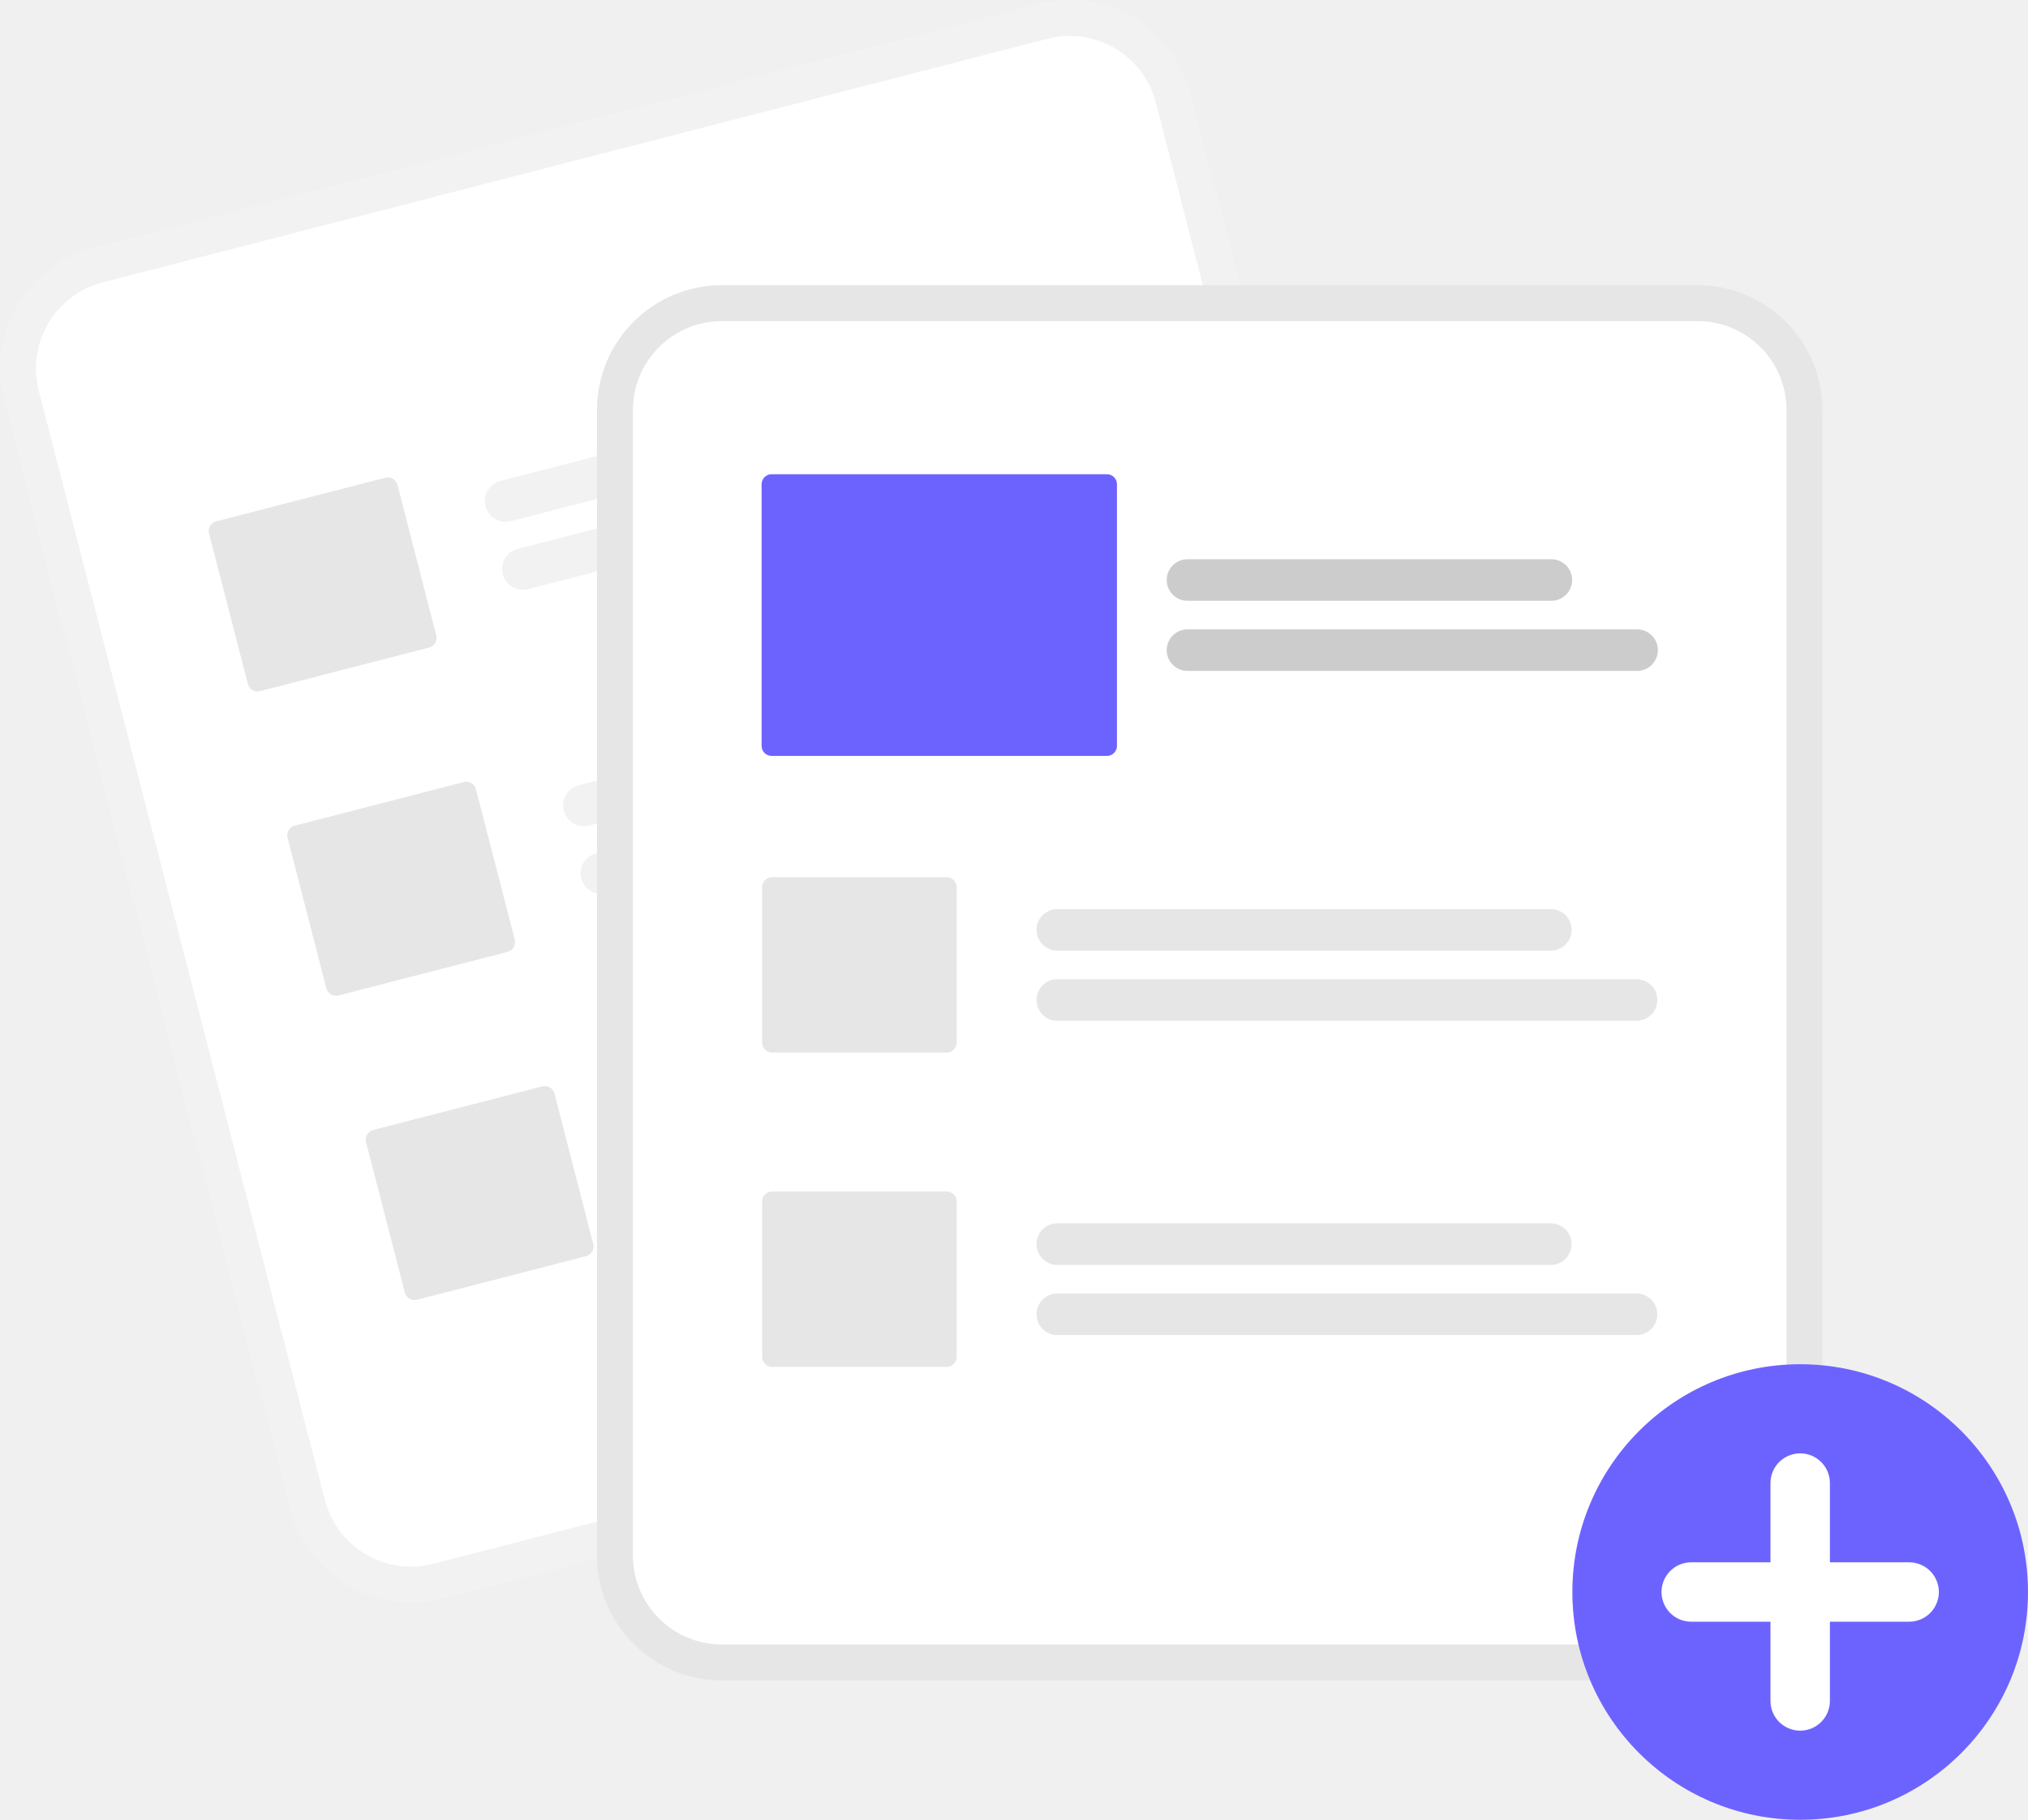
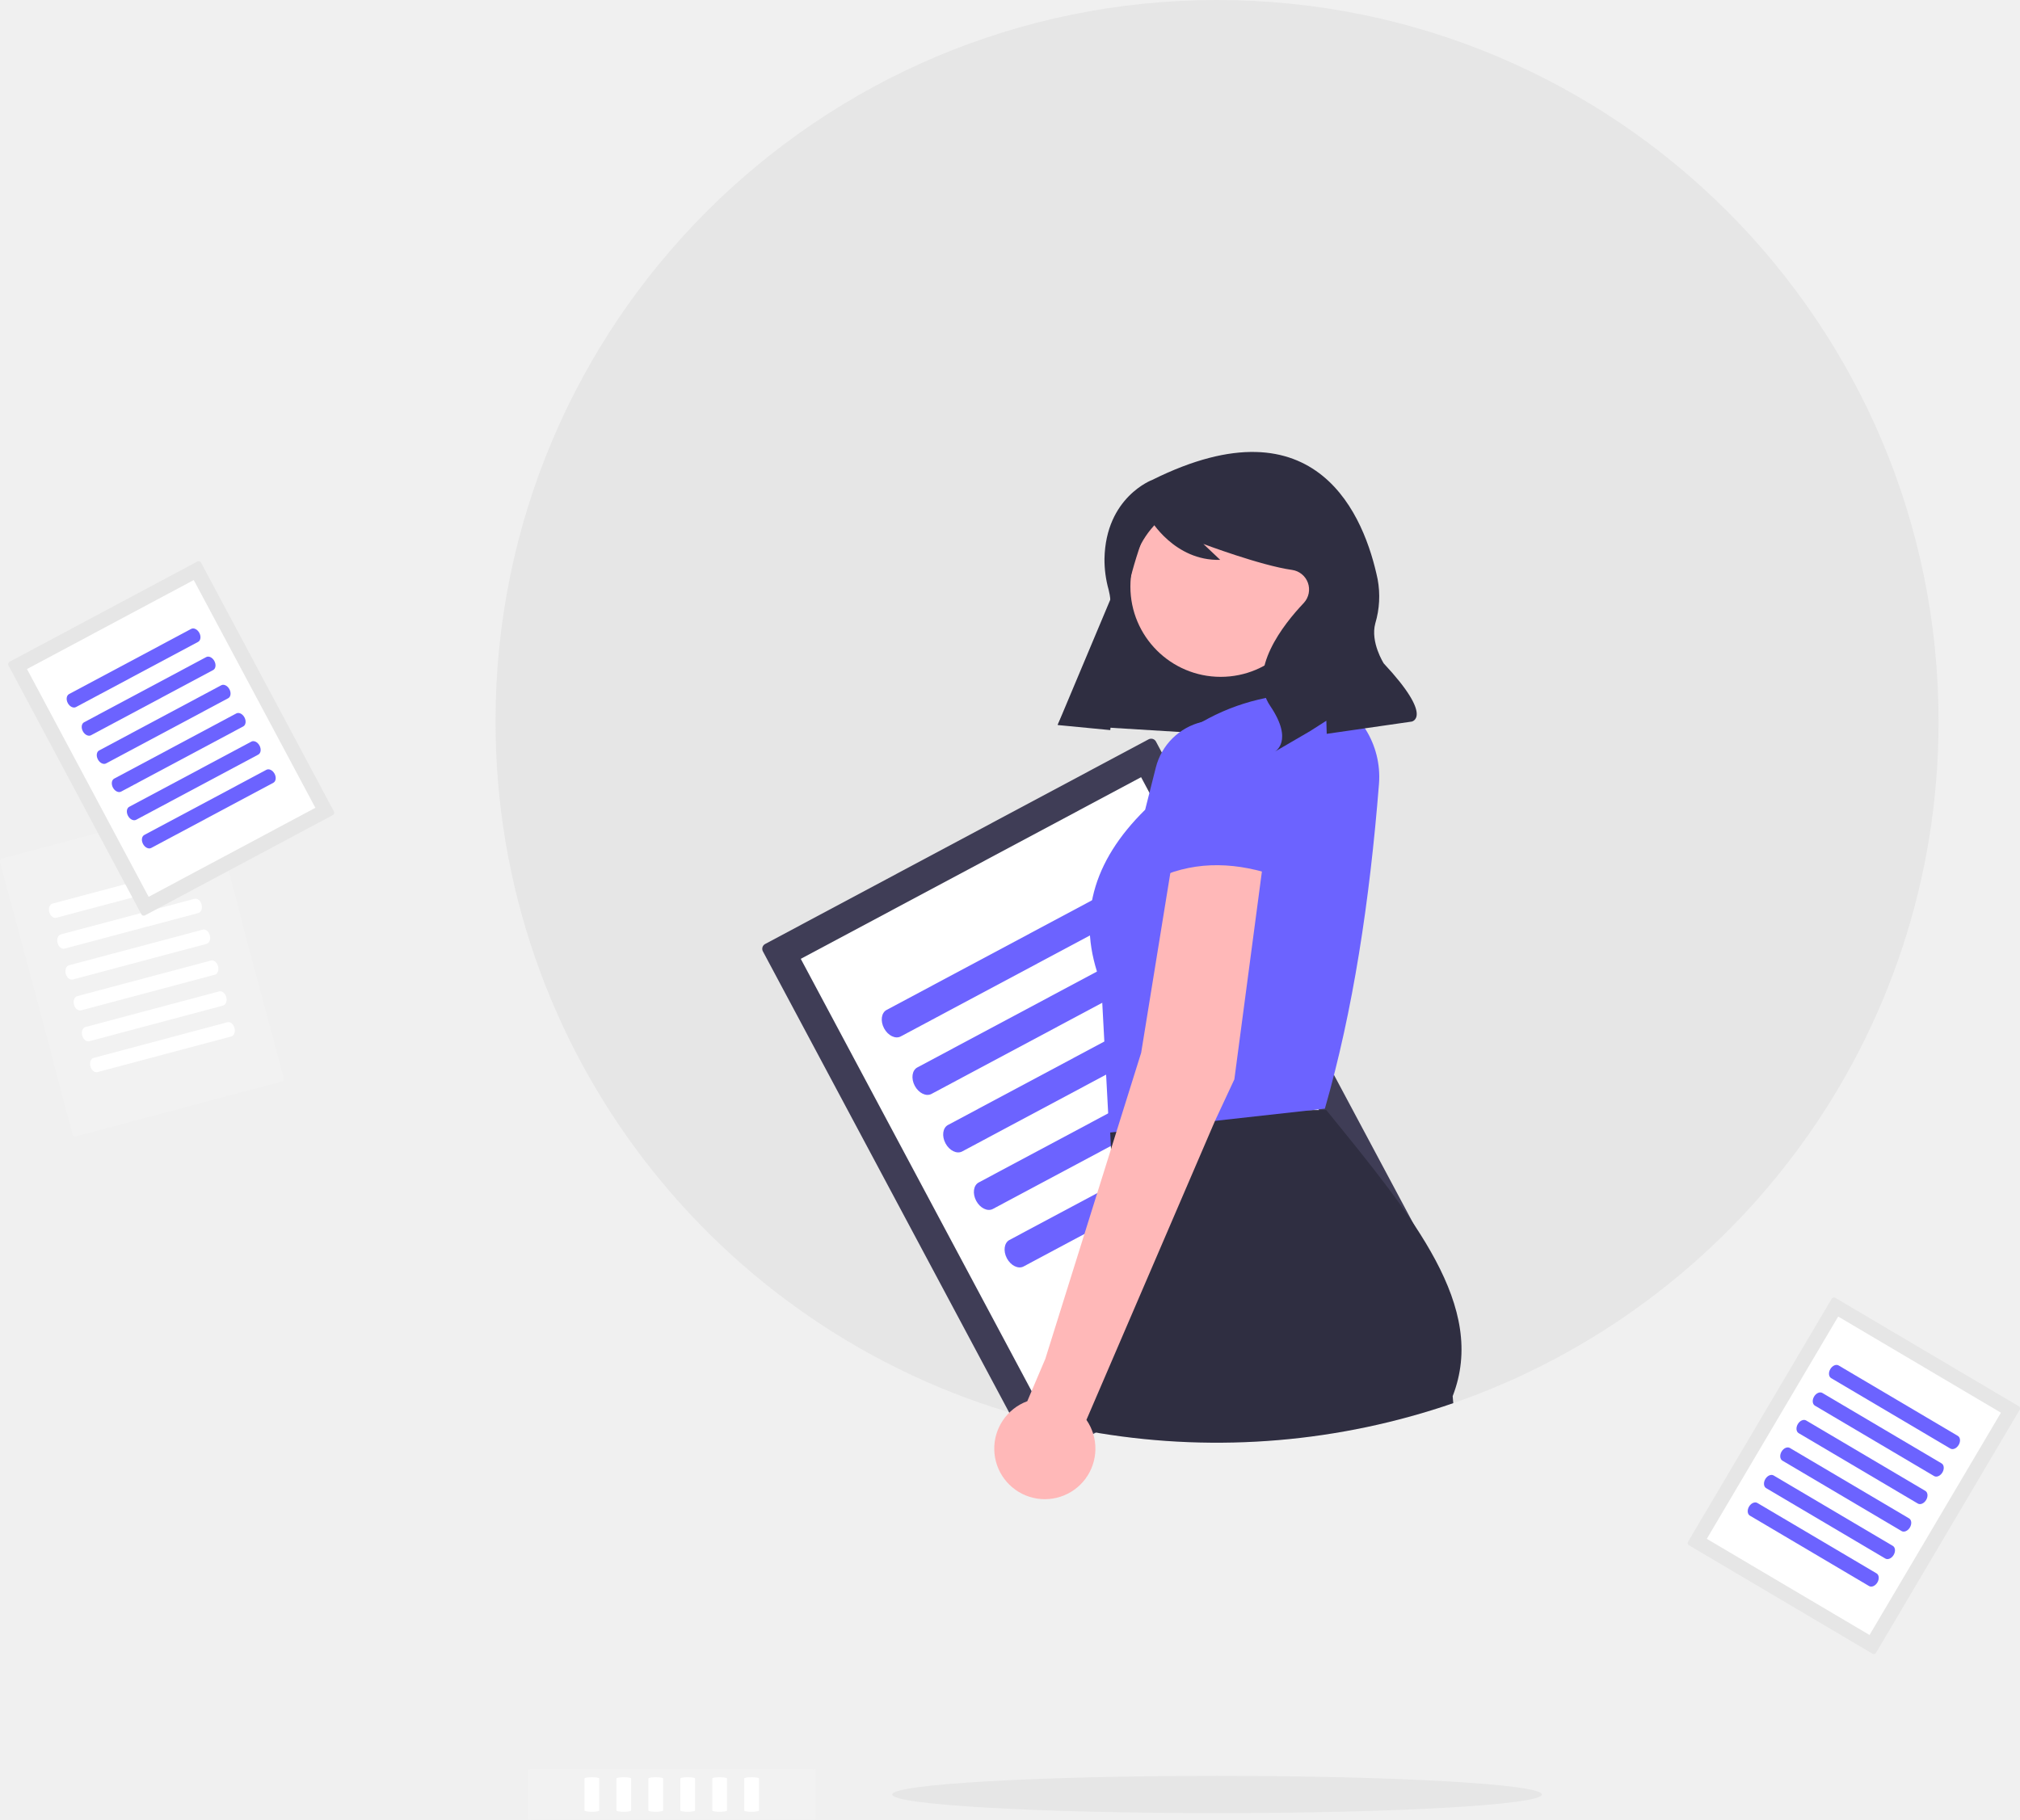
- <svg xmlns="http://www.w3.org/2000/svg" data-name="Layer 1" width="782.044" height="701.88" viewBox="0 0 782.044 701.88">
-   <path d="M609.488,100.59l-25.446,6.562L270.537,187.999,245.091,194.561A48.179,48.179,0,0,0,210.508,253.179L320.849,681.056a48.179,48.179,0,0,0,58.618,34.583l.066-.017,364.265-93.937.066-.017a48.179,48.179,0,0,0,34.583-58.618l-110.341-427.877A48.179,48.179,0,0,0,609.488,100.59Z" transform="translate(-208.9778 -99.05999)" fill="#f2f2f2" />
-   <path d="M612.948,114.005l-30.139,7.772L278.69,200.204l-30.139,7.772a34.309,34.309,0,0,0-24.628,41.743l110.341,427.877a34.309,34.309,0,0,0,41.743,24.627l.066-.017,364.265-93.937.066-.017a34.309,34.309,0,0,0,24.627-41.743l-110.341-427.877A34.309,34.309,0,0,0,612.948,114.005Z" transform="translate(-208.9778 -99.05999)" fill="#fff" />
-   <path d="M590.19,252.563,405.917,300.084a8.014,8.014,0,0,1-4.002-15.52l184.273-47.52A8.014,8.014,0,0,1,590.19,252.563Z" transform="translate(-208.9778 -99.05999)" fill="#f2f2f2" />
-   <path d="M628.955,270.499,412.671,326.274a8.014,8.014,0,1,1-4.002-15.52l216.284-55.775a8.014,8.014,0,0,1,4.002,15.52Z" transform="translate(-208.9778 -99.05999)" fill="#f2f2f2" />
-   <path d="M620.458,369.937l-184.273,47.52a8.014,8.014,0,1,1-4.002-15.52l184.273-47.52a8.014,8.014,0,1,1,4.002,15.52Z" transform="translate(-208.9778 -99.05999)" fill="#f2f2f2" />
-   <path d="M659.223,387.873l-216.284,55.775a8.014,8.014,0,1,1-4.002-15.52l216.284-55.775a8.014,8.014,0,0,1,4.002,15.52Z" transform="translate(-208.9778 -99.05999)" fill="#f2f2f2" />
-   <path d="M650.727,487.31l-184.273,47.52a8.014,8.014,0,0,1-4.002-15.52l184.273-47.52a8.014,8.014,0,0,1,4.002,15.52Z" transform="translate(-208.9778 -99.05999)" fill="#f2f2f2" />
-   <path d="M689.492,505.246l-216.284,55.775a8.014,8.014,0,1,1-4.002-15.52l216.284-55.775a8.014,8.014,0,0,1,4.002,15.52Z" transform="translate(-208.9778 -99.05999)" fill="#f2f2f2" />
-   <path d="M374.459,348.809l-65.212,16.817a3.847,3.847,0,0,1-4.681-2.761L289.596,304.816a3.847,3.847,0,0,1,2.761-4.681l65.212-16.817a3.847,3.847,0,0,1,4.681,2.761l14.969,58.048A3.847,3.847,0,0,1,374.459,348.809Z" transform="translate(-208.9778 -99.05999)" fill="#e6e6e6" />
-   <path d="M404.727,466.182l-65.212,16.817a3.847,3.847,0,0,1-4.681-2.761l-14.969-58.048A3.847,3.847,0,0,1,322.626,417.509l65.212-16.817a3.847,3.847,0,0,1,4.681,2.761l14.969,58.048A3.847,3.847,0,0,1,404.727,466.182Z" transform="translate(-208.9778 -99.05999)" fill="#e6e6e6" />
-   <path d="M434.995,583.556l-65.212,16.817a3.847,3.847,0,0,1-4.681-2.761l-14.969-58.048a3.847,3.847,0,0,1,2.761-4.681l65.212-16.817a3.847,3.847,0,0,1,4.681,2.761l14.969,58.048A3.847,3.847,0,0,1,434.995,583.556Z" transform="translate(-208.9778 -99.05999)" fill="#e6e6e6" />
-   <path d="M863.636,209.052H487.318a48.179,48.179,0,0,0-48.125,48.125V699.053a48.179,48.179,0,0,0,48.125,48.125H863.636a48.179,48.179,0,0,0,48.125-48.125V257.177A48.179,48.179,0,0,0,863.636,209.052Z" transform="translate(-208.9778 -99.05999)" fill="#e6e6e6" />
-   <path d="M863.637,222.906H487.318a34.309,34.309,0,0,0-34.271,34.271V699.053a34.309,34.309,0,0,0,34.271,34.271H863.637a34.309,34.309,0,0,0,34.271-34.271V257.177A34.309,34.309,0,0,0,863.637,222.906Z" transform="translate(-208.9778 -99.05999)" fill="#fff" />
-   <circle cx="694.194" cy="614.03" r="87.85" fill="#6c63ff" />
-   <path d="M945.187,701.631H914.631V671.074a11.459,11.459,0,0,0-22.918,0v30.557H861.156a11.459,11.459,0,0,0,0,22.918h30.557V755.105a11.459,11.459,0,1,0,22.918,0V724.548h30.557a11.459,11.459,0,0,0,0-22.918Z" transform="translate(-208.9778 -99.05999)" fill="#fff" />
-   <path d="M807.001,465.716H616.699a8.014,8.014,0,1,1,0-16.028H807.001a8.014,8.014,0,0,1,0,16.028Z" transform="translate(-208.9778 -99.05999)" fill="#e6e6e6" />
-   <path d="M840.059,492.763H616.699a8.014,8.014,0,1,1,0-16.028H840.059a8.014,8.014,0,1,1,0,16.028Z" transform="translate(-208.9778 -99.05999)" fill="#e6e6e6" />
-   <path d="M807.001,586.929H616.699a8.014,8.014,0,1,1,0-16.028H807.001a8.014,8.014,0,0,1,0,16.028Z" transform="translate(-208.9778 -99.05999)" fill="#e6e6e6" />
-   <path d="M840.059,613.977H616.699a8.014,8.014,0,1,1,0-16.028H840.059a8.014,8.014,0,1,1,0,16.028Z" transform="translate(-208.9778 -99.05999)" fill="#e6e6e6" />
-   <path d="M574.07,505.042H506.724a3.847,3.847,0,0,1-3.843-3.843V441.252a3.847,3.847,0,0,1,3.843-3.843h67.346a3.847,3.847,0,0,1,3.843,3.843v59.947A3.847,3.847,0,0,1,574.07,505.042Z" transform="translate(-208.9778 -99.05999)" fill="#e6e6e6" />
-   <path d="M574.07,626.255H506.724a3.847,3.847,0,0,1-3.843-3.843V562.465a3.847,3.847,0,0,1,3.843-3.843h67.346a3.847,3.847,0,0,1,3.843,3.843v59.947A3.847,3.847,0,0,1,574.07,626.255Z" transform="translate(-208.9778 -99.05999)" fill="#e6e6e6" />
-   <path d="M807.212,330.781H666.91a8.014,8.014,0,0,1,0-16.028H807.212a8.014,8.014,0,0,1,0,16.028Z" transform="translate(-208.9778 -99.05999)" fill="#ccc" />
-   <path d="M840.27,357.829H666.91a8.014,8.014,0,1,1,0-16.028h173.36a8.014,8.014,0,0,1,0,16.028Z" transform="translate(-208.9778 -99.05999)" fill="#ccc" />
-   <path d="M635.859,390.607H506.513a3.847,3.847,0,0,1-3.843-3.843V285.817a3.847,3.847,0,0,1,3.843-3.843H635.859a3.847,3.847,0,0,1,3.843,3.843V386.764A3.847,3.847,0,0,1,635.859,390.607Z" transform="translate(-208.9778 -99.05999)" fill="#6c63ff" />
+ <svg xmlns="http://www.w3.org/2000/svg" data-name="Layer 1" width="758.697" height="683.657" viewBox="0 0 758.697 683.657">
+   <path d="M948.765,379.171c0,118.6-76.18,219.4-182.28,256.14a272.758,272.758,0,0,1-132.97,11.26q-6.345-1.035-12.6-2.38-8.475-1.8-16.75-4.14c-113.91-32.06-197.4-136.72-197.4-260.88,0-149.67,121.33-271,271-271S948.765,229.501,948.765,379.171Z" transform="translate(-220.6515 -108.1713)" fill="#e6e6e6" />
+   <path d="M508.028,462.814a2.043,2.043,0,0,0-.839,2.762L609.077,656.415a2.043,2.043,0,0,0,2.762.839L755.869,580.357a2.043,2.043,0,0,0,.839-2.762L654.819,386.756a2.043,2.043,0,0,0-2.762-.839Z" transform="translate(-220.6515 -108.1713)" fill="#3f3d56" />
+   <path d="M521.416,468.391l93.239,174.635L742.481,574.781,649.242,400.144Zm-8.1,4.324.018-.009-.02.01Z" transform="translate(-220.6515 -108.1713)" fill="#fff" />
+   <path d="M553.645,487.59c-1.986,1.06-2.409,4.155-.944,6.898s4.272,4.114,6.257,3.054l93.619-49.983c1.986-1.06,2.409-4.155.944-6.898s-4.272-4.114-6.257-3.054Z" transform="translate(-220.6515 -108.1713)" fill="#6c63ff" />
+   <path d="M565.18,509.194c-1.986,1.06-2.409,4.155-.944,6.898s4.272,4.114,6.257,3.054l93.619-49.983c1.986-1.06,2.409-4.155.944-6.898s-4.272-4.114-6.257-3.054Z" transform="translate(-220.6515 -108.1713)" fill="#6c63ff" />
+   <path d="M576.715,530.799c-1.986,1.06-2.409,4.155-.944,6.898s4.272,4.114,6.257,3.054l93.619-49.983c1.986-1.06,2.409-4.155.944-6.898s-4.272-4.114-6.257-3.054Z" transform="translate(-220.6515 -108.1713)" fill="#6c63ff" />
+   <path d="M588.249,552.403c-1.986,1.06-2.409,4.155-.944,6.898s4.272,4.114,6.257,3.054l93.619-49.983c1.986-1.06,2.409-4.155.944-6.898s-4.272-4.114-6.257-3.054Z" transform="translate(-220.6515 -108.1713)" fill="#6c63ff" />
+   <path d="M599.784,574.008c-1.986,1.06-2.409,4.155-.944,6.898s4.272,4.114,6.257,3.054l93.619-49.983c1.986-1.06,2.409-4.155.944-6.898s-4.272-4.114-6.257-3.054Z" transform="translate(-220.6515 -108.1713)" fill="#6c63ff" />
+   <polygon points="397.312 272.193 482.142 277.373 505.899 206.525 431.494 190.804 397.312 272.193" fill="#2f2e41" />
+   <circle cx="458.491" cy="220.351" r="33.927" fill="#ffb8b8" />
+   <path d="M766.265,632.671l.22,2.64a272.758,272.758,0,0,1-132.97,11.26l-12.6-2.38,11.99-26.59,7.86-17.43-2.83-60.3-.3-6.24-.37-7.96,5.12-.03,36.4-.22,34.69-.22,5.29-.03C751.935,565.971,779.305,599.131,766.265,632.671Z" transform="translate(-220.6515 -108.1713)" fill="#2f2e41" />
+   <path d="M718.265,524.671l-81,9-3-56c-9.506-24.244-3.231-45.884,16.498-65.303l4.011-15.876a23.504,23.504,0,0,1,17.362-17.112h0c13.259-7.604,28.278-11.229,45.13-10.709h0A33.676,33.676,0,0,1,738.589,402.658C735.103,446.668,728.847,487.864,718.265,524.671Z" transform="translate(-220.6515 -108.1713)" fill="#6c63ff" />
+   <path d="M653.477,288.437s-17.543,6.402-17.993,29.677a42.021,42.021,0,0,0,1.553,11.589c1.137,4.278,2.05,13.559-5.599,25.931a239.882,239.882,0,0,0-13.533,24.914h0l19.753,1.906,3.266-32.745A162.534,162.534,0,0,1,652.535,303.542l.128-.308s9.062,15.75,26.285,15.265l-6.324-5.978s21.572,8.124,33.302,9.755a7.429,7.429,0,0,1,4.474,12.353q-.103.113-.211.227c-7.173,7.589-21.451,25.228-12.458,38.518s1.715,17.188,1.715,17.188l13.325-7.763,6.047-3.864.139,4.921,31.882-4.592s8.577-1.473-10.466-21.867c0,0-5.102-7.984-3.167-15.049a35.346,35.346,0,0,0,.878-16.562C733.3,302.842,715.788,257.447,653.477,288.437Z" transform="translate(-220.6515 -108.1713)" fill="#2f2e41" />
+   <ellipse cx="457.113" cy="674.157" rx="122" ry="7" fill="#e6e6e6" />
+   <path d="M221.394,430.704a1.001,1.001,0,0,0-.709,1.224l27.29,102.427a1.001,1.001,0,0,0,1.224.709l77.303-20.596a1.001,1.001,0,0,0,.709-1.224l-27.29-102.427a1.001,1.001,0,0,0-1.224-.709Z" transform="translate(-220.6515 -108.1713)" fill="#f2f2f2" />
+   <path d="M240.39,447.62c-1.066.284-1.613,1.713-1.221,3.186s1.578,2.44,2.644,2.156l50.247-13.388c1.066-.284,1.613-1.713,1.221-3.186s-1.578-2.44-2.644-2.156Z" transform="translate(-220.6515 -108.1713)" fill="#fff" />
+   <path d="M243.479,459.215c-1.066.284-1.613,1.713-1.221,3.186s1.578,2.44,2.644,2.156l50.247-13.388c1.066-.284,1.613-1.713,1.221-3.186s-1.578-2.44-2.644-2.156Z" transform="translate(-220.6515 -108.1713)" fill="#fff" />
+   <path d="M246.568,470.811c-1.066.284-1.613,1.713-1.221,3.186s1.578,2.44,2.644,2.156l50.247-13.388c1.066-.284,1.613-1.713,1.221-3.186s-1.578-2.44-2.644-2.156Z" transform="translate(-220.6515 -108.1713)" fill="#fff" />
+   <path d="M249.658,482.406c-1.066.284-1.613,1.713-1.221,3.186s1.578,2.44,2.644,2.156l50.247-13.388c1.066-.284,1.613-1.713,1.221-3.186s-1.578-2.44-2.644-2.156Z" transform="translate(-220.6515 -108.1713)" fill="#fff" />
+   <path d="M252.747,494.002c-1.066.284-1.613,1.713-1.221,3.186s1.578,2.44,2.644,2.156l50.247-13.388c1.066-.284,1.613-1.713,1.221-3.186s-1.578-2.44-2.644-2.156Z" transform="translate(-220.6515 -108.1713)" fill="#fff" />
+   <path d="M255.837,505.597c-1.066.284-1.613,1.713-1.221,3.186s1.578,2.44,2.644,2.156l50.247-13.388c1.066-.284,1.613-1.713,1.221-3.186s-1.578-2.44-2.644-2.156Z" transform="translate(-220.6515 -108.1713)" fill="#fff" />
+   <path d="M418.948,791.597c0,.128.448.232,1,.232h106c.552,0,1-.104,1-.232V773.06c0-.128-.448-.232-1-.232h-106c-.552,0-1,.104-1,.232Z" transform="translate(-220.6515 -108.1713)" fill="#f2f2f2" />
+   <path d="M440.184,788.353c0,.256,1.24.463,2.764.463s2.764-.208,2.764-.463V776.304c0-.256-1.24-.463-2.764-.463s-2.764.208-2.764.463Z" transform="translate(-220.6515 -108.1713)" fill="#fff" />
+   <path d="M452.184,788.353c0,.256,1.24.463,2.764.463s2.764-.208,2.764-.463V776.304c0-.256-1.24-.463-2.764-.463s-2.764.208-2.764.463Z" transform="translate(-220.6515 -108.1713)" fill="#fff" />
+   <path d="M464.184,788.353c0,.256,1.24.463,2.764.463s2.764-.208,2.764-.463V776.304c0-.256-1.24-.463-2.764-.463s-2.764.208-2.764.463Z" transform="translate(-220.6515 -108.1713)" fill="#fff" />
+   <path d="M476.184,788.353c0,.256,1.24.463,2.764.463s2.764-.208,2.764-.463V776.304c0-.256-1.24-.463-2.764-.463s-2.764.208-2.764.463Z" transform="translate(-220.6515 -108.1713)" fill="#fff" />
+   <path d="M488.184,788.353c0,.256,1.24.463,2.764.463s2.764-.208,2.764-.463V776.304c0-.256-1.24-.463-2.764-.463s-2.764.208-2.764.463Z" transform="translate(-220.6515 -108.1713)" fill="#fff" />
+   <path d="M500.184,788.353c0,.256,1.24.463,2.764.463s2.764-.208,2.764-.463V776.304c0-.256-1.24-.463-2.764-.463s-2.764.208-2.764.463Z" transform="translate(-220.6515 -108.1713)" fill="#fff" />
+   <path d="M224.23,356.789a1.001,1.001,0,0,0-.411,1.353L273.742,451.649a1.001,1.001,0,0,0,1.353.411l70.572-37.678a1.001,1.001,0,0,0,.411-1.353l-49.923-93.507a1.001,1.001,0,0,0-1.353-.411Z" transform="translate(-220.6515 -108.1713)" fill="#e6e6e6" />
+   <path d="M230.79,359.521l45.685,85.567L339.107,411.65,293.422,326.082Zm-3.969,2.119.009-.004-.01.005Z" transform="translate(-220.6515 -108.1713)" fill="#fff" />
+   <path d="M246.581,368.928c-.973.519-1.18,2.036-.463,3.38s2.093,2.016,3.066,1.496L295.057,349.314c.973-.519,1.18-2.036.463-3.38s-2.093-2.016-3.066-1.496Z" transform="translate(-220.6515 -108.1713)" fill="#6c63ff" />
+   <path d="M252.233,379.514c-.973.519-1.18,2.036-.463,3.38s2.093,2.016,3.066,1.496l45.872-24.491c.973-.519,1.18-2.036.463-3.38s-2.093-2.016-3.066-1.496Z" transform="translate(-220.6515 -108.1713)" fill="#6c63ff" />
+   <path d="M257.885,390.1c-.973.519-1.18,2.036-.463,3.38s2.093,2.016,3.066,1.496L306.36,370.486c.973-.519,1.18-2.036.463-3.38s-2.093-2.016-3.066-1.496Z" transform="translate(-220.6515 -108.1713)" fill="#6c63ff" />
+   <path d="M263.537,400.686c-.973.519-1.18,2.036-.463,3.38s2.093,2.016,3.066,1.496l45.872-24.491c.973-.519,1.18-2.036.463-3.38s-2.093-2.016-3.066-1.496Z" transform="translate(-220.6515 -108.1713)" fill="#6c63ff" />
+   <path d="M269.188,411.271c-.973.519-1.18,2.036-.463,3.38s2.093,2.016,3.066,1.496L317.663,391.657c.973-.519,1.18-2.036.463-3.38s-2.093-2.016-3.066-1.496Z" transform="translate(-220.6515 -108.1713)" fill="#6c63ff" />
+   <path d="M274.84,421.857c-.973.519-1.18,2.036-.463,3.38s2.093,2.016,3.066,1.496l45.872-24.491c.973-.519,1.18-2.036.463-3.38s-2.093-2.016-3.066-1.496Z" transform="translate(-220.6515 -108.1713)" fill="#6c63ff" />
+   <path d="M909.984,595.746a1.001,1.001,0,0,0-1.37.352L854.687,687.355a1.001,1.001,0,0,0,.352,1.37L923.912,729.425a1.001,1.001,0,0,0,1.37-.352L979.21,637.816a1.001,1.001,0,0,0-.352-1.37Z" transform="translate(-220.6515 -108.1713)" fill="#e6e6e6" />
+   <path d="M911.06,602.77l-49.348,83.509,61.124,36.122,49.349-83.509Zm-3.873-2.289.008.005-.009-.006Z" transform="translate(-220.6515 -108.1713)" fill="#fff" />
+   <path d="M911.233,621.151c-.95-.561-2.353.05-3.128,1.362s-.634,2.836.316,3.397l44.768,26.455c.95.561,2.353-.05,3.128-1.362s.634-2.836-.316-3.397Z" transform="translate(-220.6515 -108.1713)" fill="#6c63ff" />
+   <path d="M905.128,631.482c-.95-.561-2.353.05-3.128,1.362s-.634,2.836.316,3.397L947.083,662.696c.95.561,2.353-.05,3.128-1.362s.634-2.836-.316-3.397Z" transform="translate(-220.6515 -108.1713)" fill="#6c63ff" />
+   <path d="M899.023,641.813c-.95-.561-2.353.05-3.128,1.362s-.634,2.836.316,3.397l44.768,26.455c.95.561,2.353-.05,3.128-1.362s.634-2.836-.316-3.397Z" transform="translate(-220.6515 -108.1713)" fill="#6c63ff" />
+   <path d="M892.918,652.144c-.95-.561-2.353.05-3.128,1.362s-.634,2.836.316,3.397l44.768,26.455c.95.561,2.353-.05,3.128-1.362s.634-2.836-.316-3.397Z" transform="translate(-220.6515 -108.1713)" fill="#6c63ff" />
+   <path d="M886.813,662.475c-.95-.561-2.353.05-3.128,1.362s-.634,2.836.316,3.397l44.768,26.455c.95.561,2.353-.05,3.128-1.362s.634-2.836-.316-3.397Z" transform="translate(-220.6515 -108.1713)" fill="#6c63ff" />
+   <path d="M880.708,672.806c-.95-.561-2.353.05-3.128,1.362s-.634,2.836.316,3.397l44.768,26.455c.95.561,2.353-.05,3.128-1.362s.634-2.836-.316-3.397Z" transform="translate(-220.6515 -108.1713)" fill="#6c63ff" />
+   <path d="M661.264,429.671l-1.04,6.44-10.96,67.56-6.88,21.97-2.42,7.73-2.03,6.5-24.67,78.8-6.769,15.903a18.995,18.995,0,1,0,22.213,7.013l48.286-112.326,1.79-3.84,5.48-11.75,10.35-78.09.65-4.91Z" transform="translate(-220.6515 -108.1713)" fill="#ffb8b8" />
+   <path d="M701.265,437.671c-15.716-5.647-30.792-6.248-45,0l4.637-40.195a19.171,19.171,0,0,1,18.152-19.794h0A19.171,19.171,0,0,1,699.206,395.819l.003.066Z" transform="translate(-220.6515 -108.1713)" fill="#6c63ff" />
</svg>
